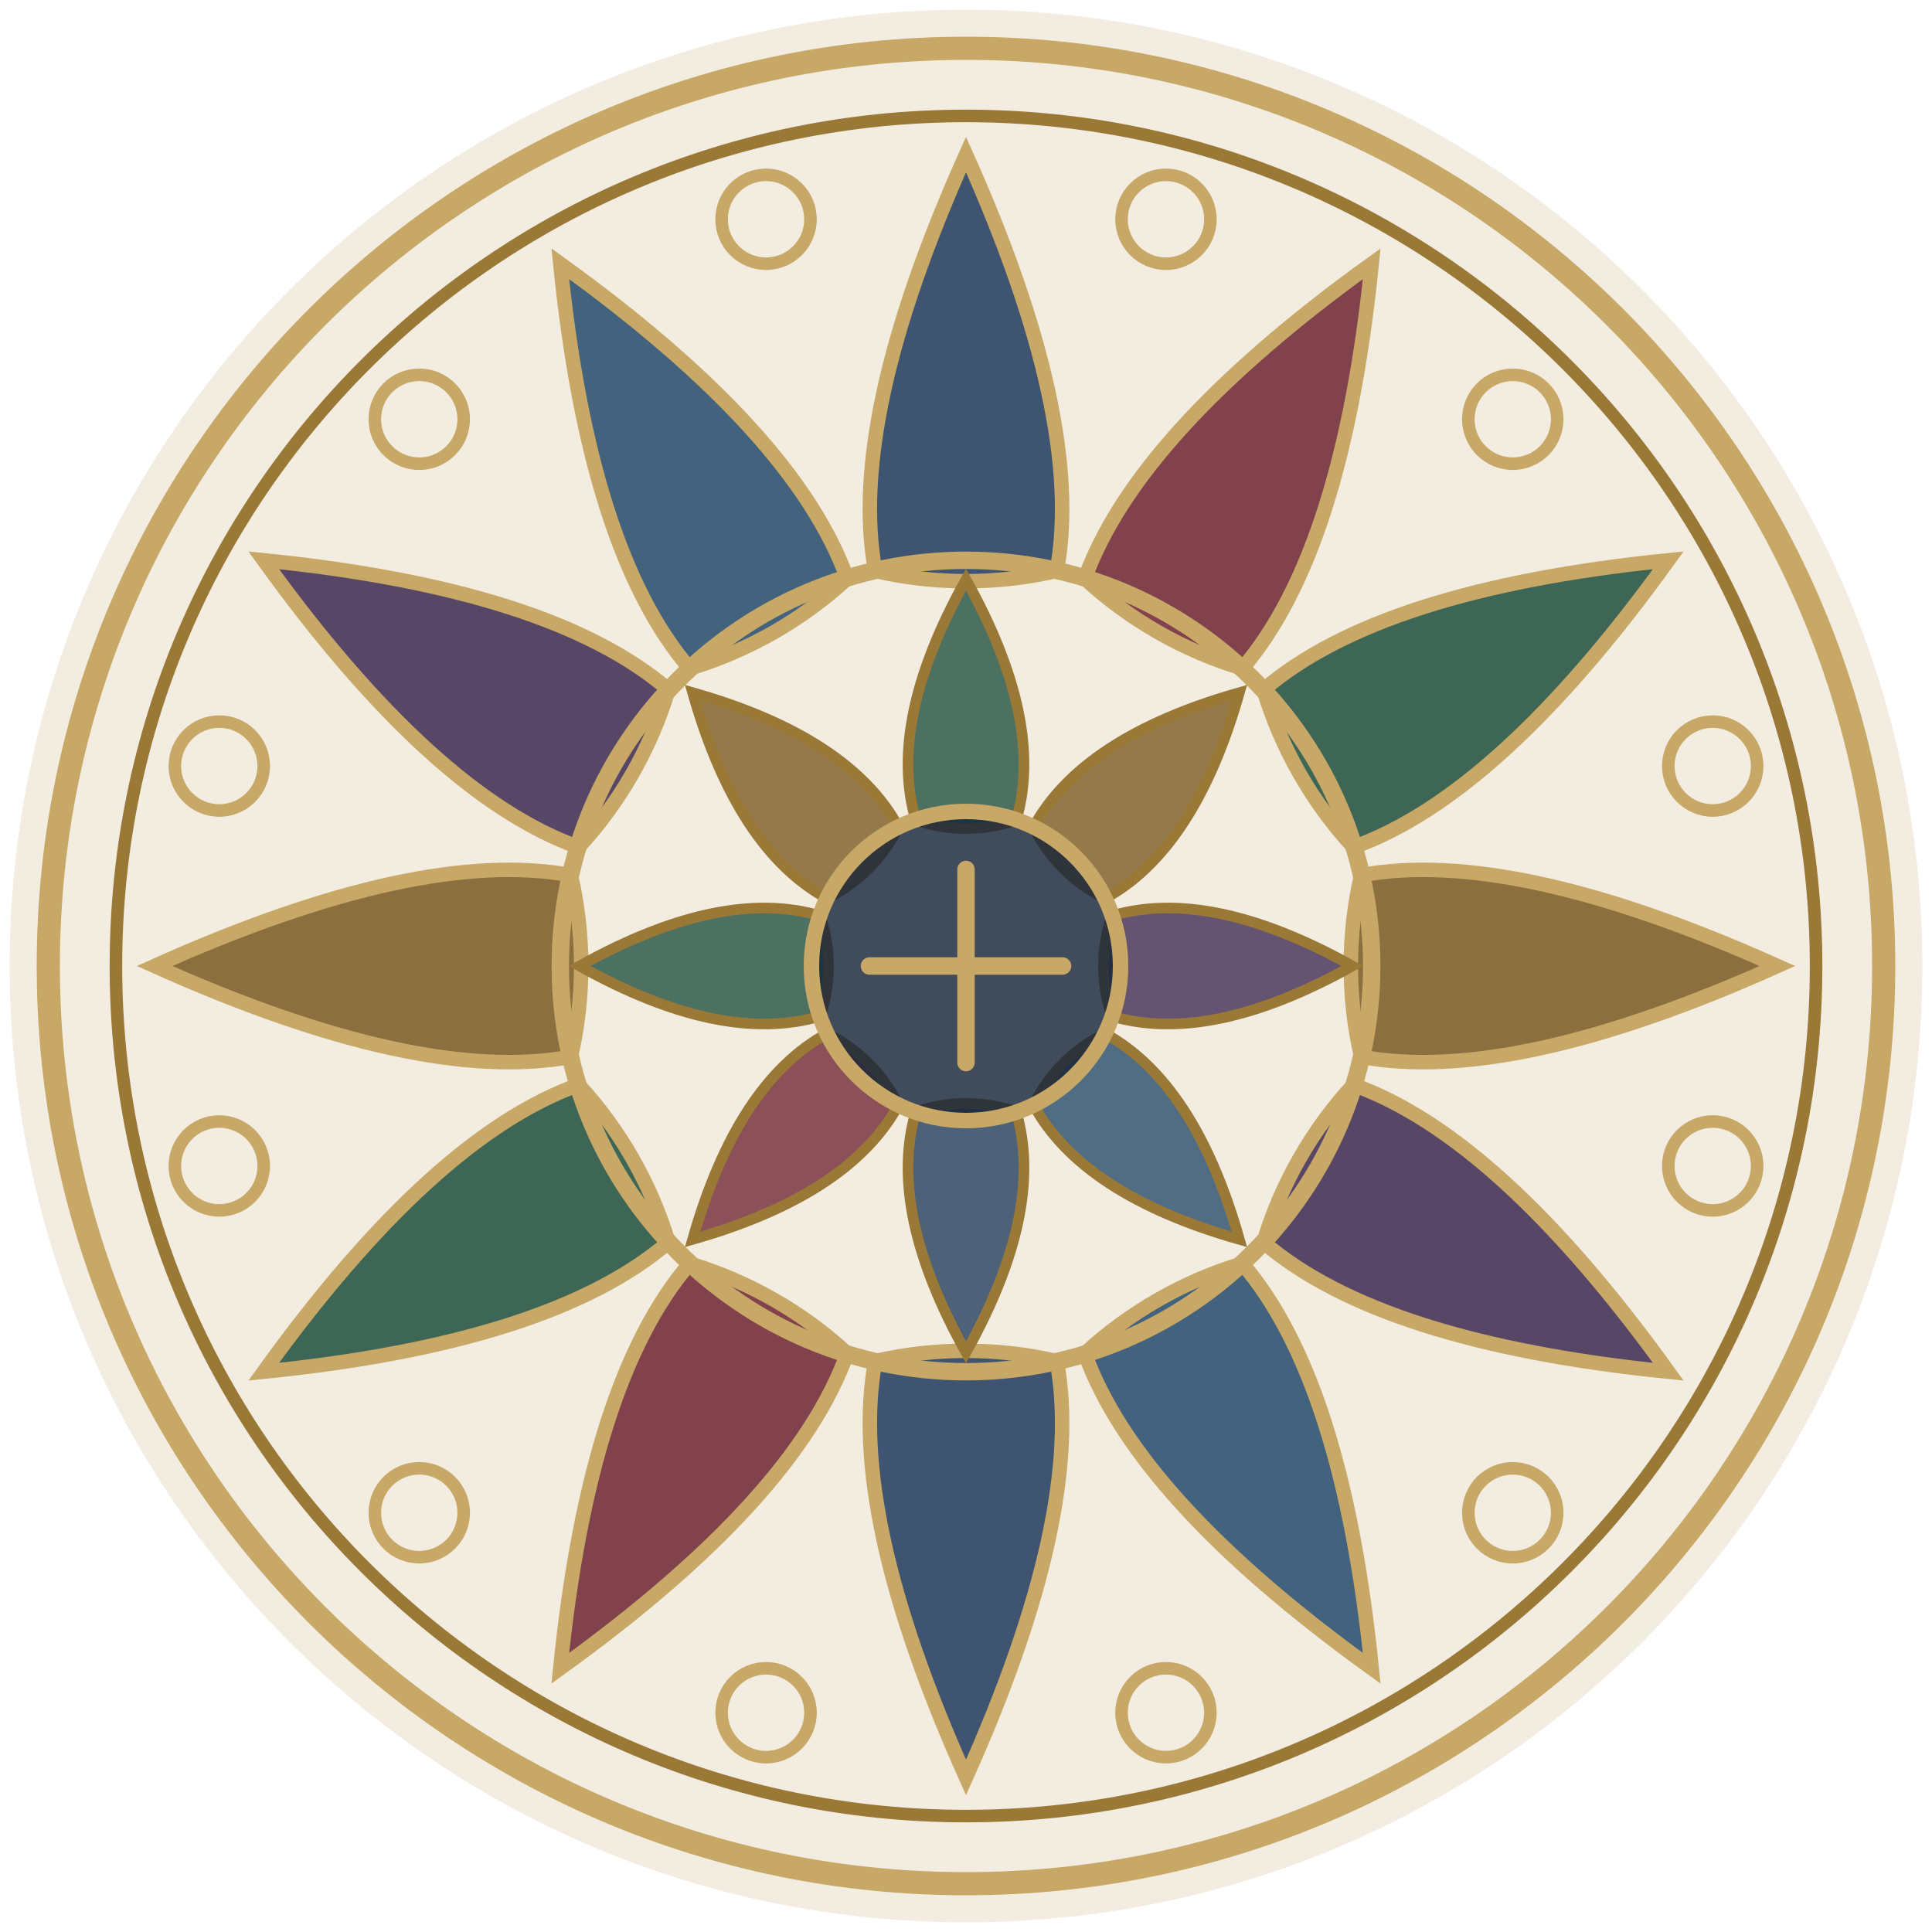
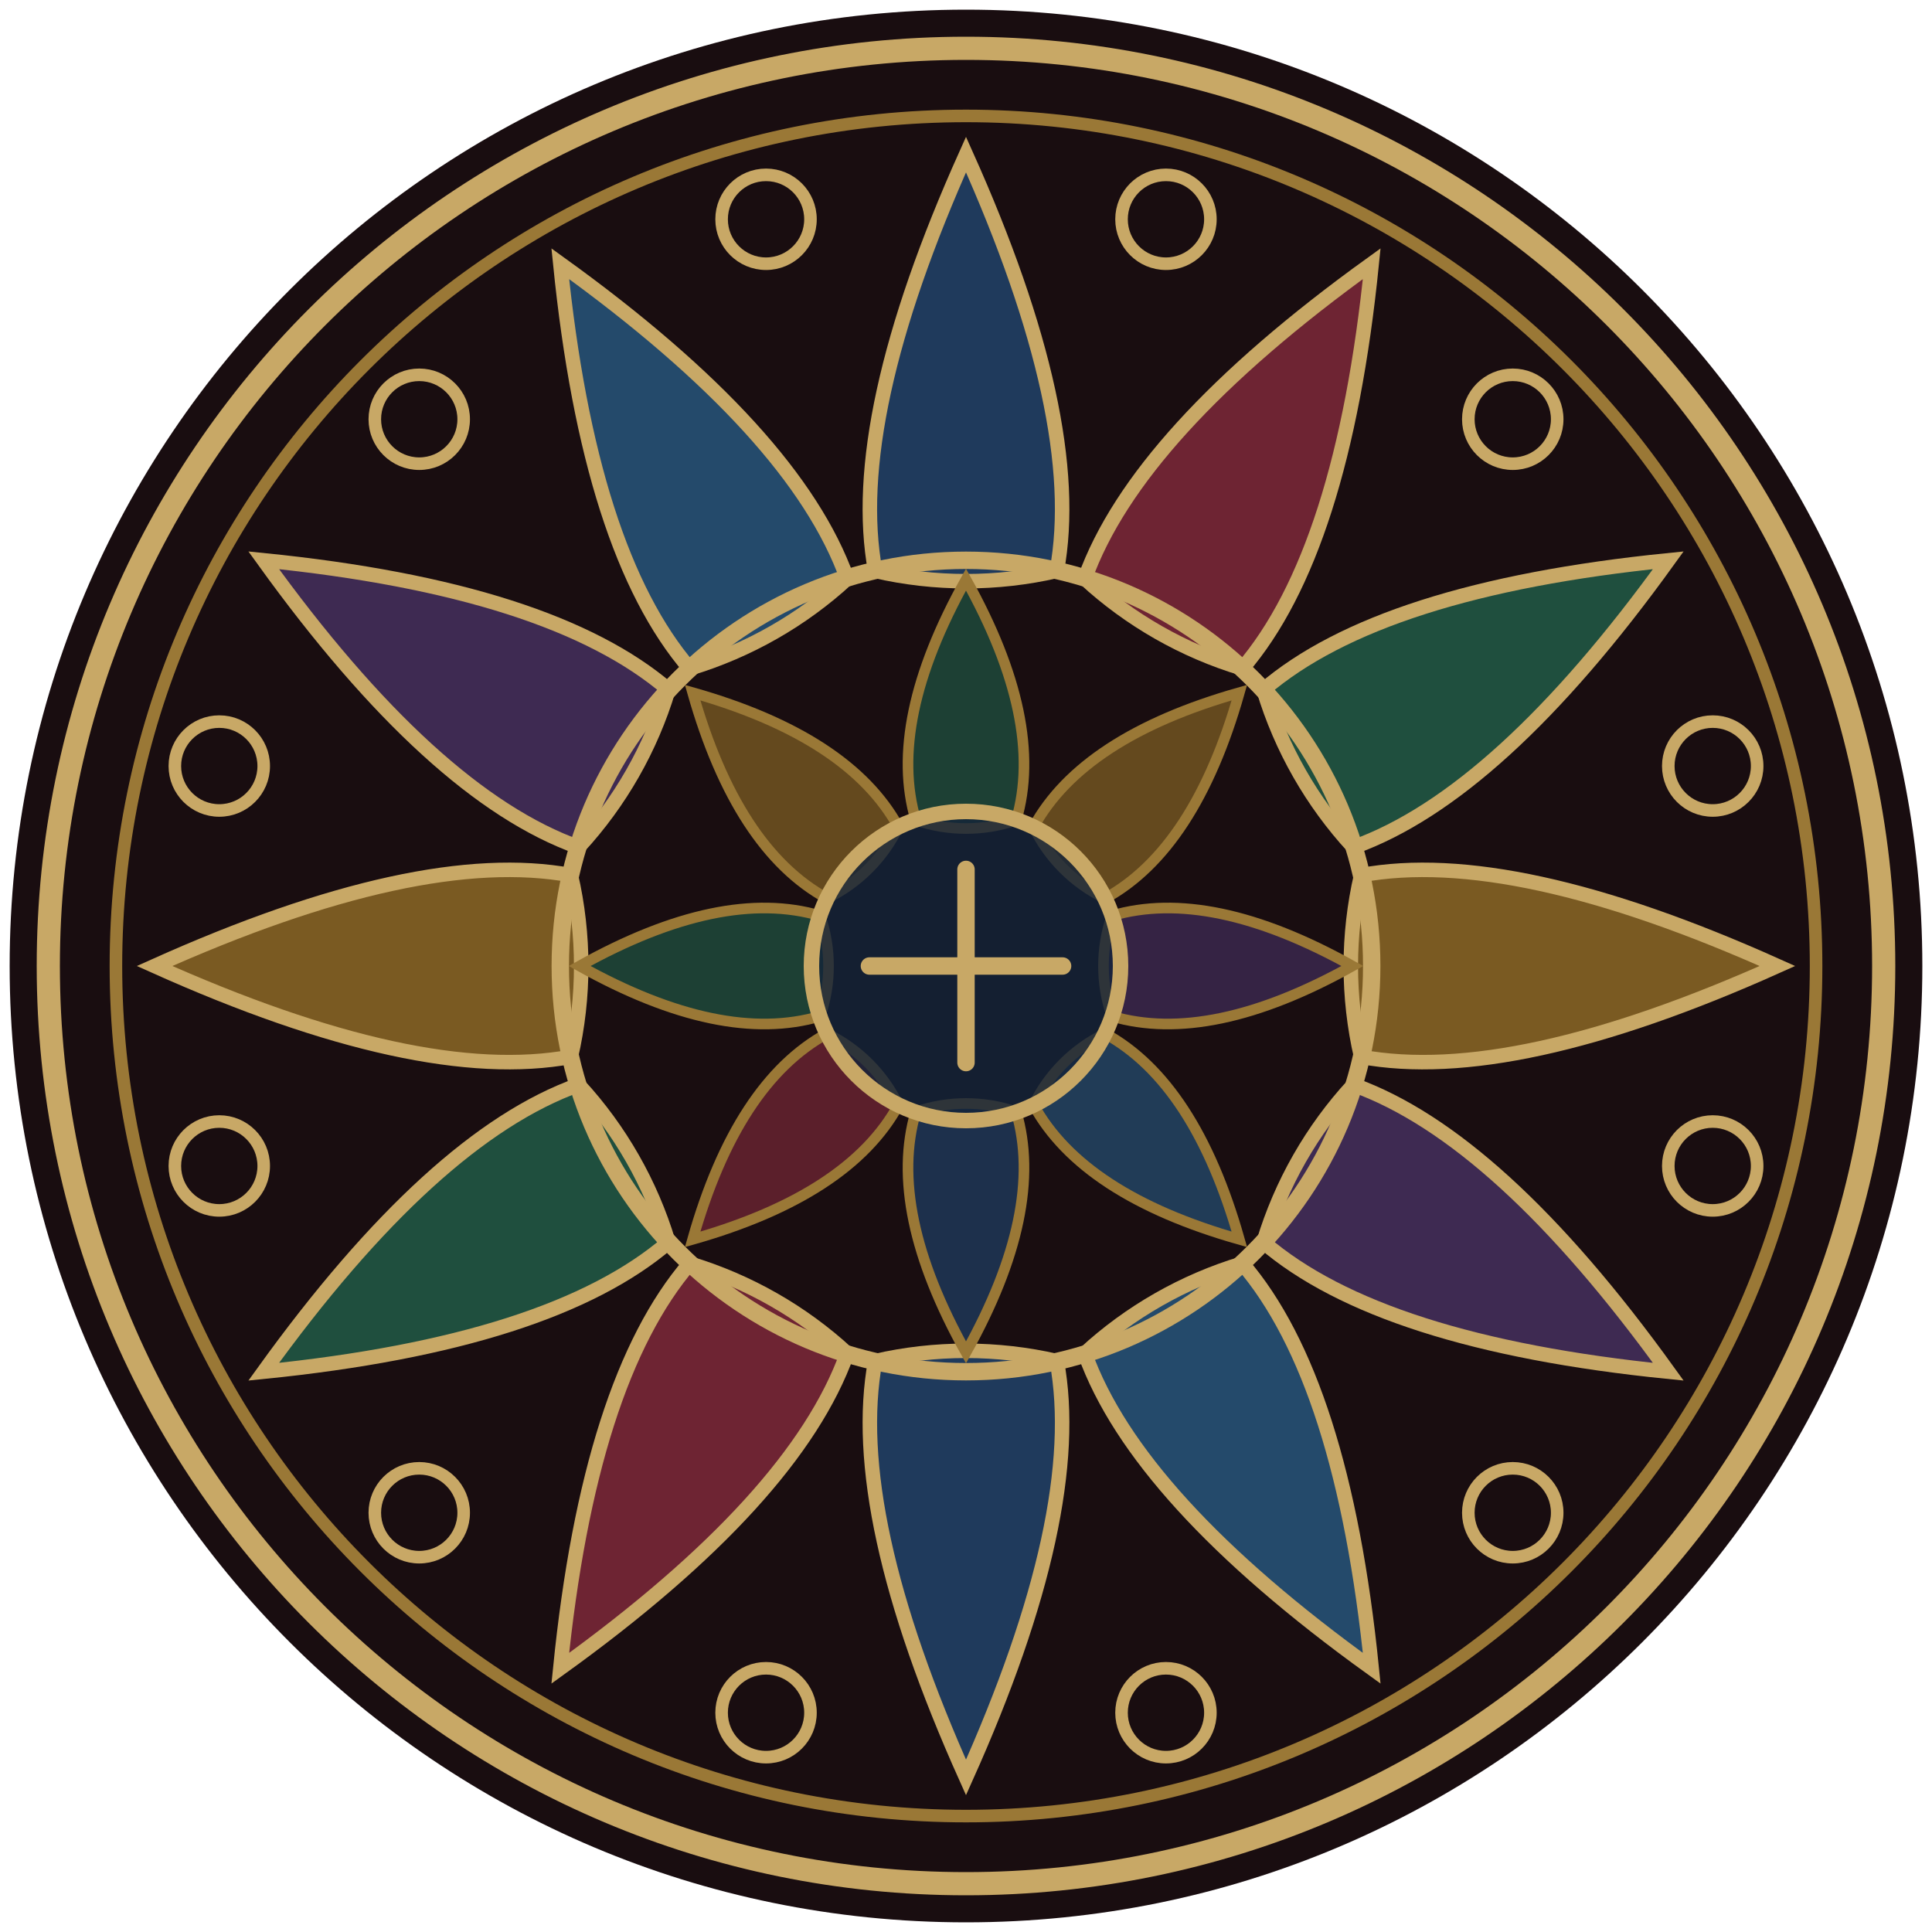
<svg xmlns="http://www.w3.org/2000/svg" viewBox="0 0 200 200">
-   <circle cx="100" cy="100" r="99" fill="#f3ede1" />
+   <circle cx="100" cy="100" r="99" fill="#190d10" />
  <circle cx="100" cy="100" r="95" fill="none" stroke="#c8a866" stroke-width="2.4" />
  <circle cx="100" cy="100" r="88" fill="none" stroke="#9a7836" stroke-width="1.3" />
-   <path d="M90.6,59.1 Q87.7,43.4 100.0,16.0 Q112.3,43.4 109.4,59.1 A42.0,42.0 0 0 1 90.6,59.1 Z" fill="#1f3a5c" fill-opacity="0.85" stroke="#c8a866" stroke-width="1.5" />
-   <path d="M112.3,59.9 Q117.7,44.8 142.0,27.3 Q139.0,57.1 128.6,69.2 A42.0,42.0 0 0 1 112.3,59.9 Z" fill="#6e2433" fill-opacity="0.85" stroke="#c8a866" stroke-width="1.5" />
-   <path d="M130.8,71.4 Q142.9,61.0 172.7,58.0 Q155.2,82.3 140.1,87.7 A42.0,42.0 0 0 1 130.8,71.4 Z" fill="#1f4f3e" fill-opacity="0.85" stroke="#c8a866" stroke-width="1.5" />
-   <path d="M140.9,90.6 Q156.6,87.7 184.0,100.0 Q156.6,112.3 140.9,109.4 A42.0,42.0 0 0 1 140.9,90.6 Z" fill="#7a5a22" fill-opacity="0.85" stroke="#c8a866" stroke-width="1.5" />
-   <path d="M140.1,112.3 Q155.2,117.7 172.7,142.0 Q142.9,139.0 130.8,128.6 A42.0,42.0 0 0 1 140.1,112.3 Z" fill="#3e2a52" fill-opacity="0.85" stroke="#c8a866" stroke-width="1.5" />
-   <path d="M128.6,130.8 Q139.0,142.9 142.0,172.7 Q117.7,155.2 112.3,140.1 A42.0,42.0 0 0 1 128.6,130.8 Z" fill="#244a6b" fill-opacity="0.85" stroke="#c8a866" stroke-width="1.5" />
-   <path d="M109.4,140.9 Q112.3,156.6 100.0,184.0 Q87.7,156.6 90.6,140.9 A42.0,42.0 0 0 1 109.4,140.9 Z" fill="#1f3a5c" fill-opacity="0.85" stroke="#c8a866" stroke-width="1.5" />
-   <path d="M87.7,140.1 Q82.3,155.2 58.0,172.7 Q61.0,142.9 71.4,130.8 A42.0,42.0 0 0 1 87.7,140.1 Z" fill="#6e2433" fill-opacity="0.85" stroke="#c8a866" stroke-width="1.5" />
-   <path d="M69.2,128.6 Q57.1,139.0 27.3,142.0 Q44.8,117.7 59.9,112.3 A42.0,42.0 0 0 1 69.2,128.6 Z" fill="#1f4f3e" fill-opacity="0.85" stroke="#c8a866" stroke-width="1.5" />
-   <path d="M59.1,109.4 Q43.4,112.3 16.0,100.0 Q43.4,87.7 59.1,90.6 A42.0,42.0 0 0 1 59.1,109.4 Z" fill="#7a5a22" fill-opacity="0.85" stroke="#c8a866" stroke-width="1.5" />
-   <path d="M59.9,87.7 Q44.8,82.3 27.3,58.0 Q57.1,61.0 69.2,71.4 A42.0,42.0 0 0 1 59.9,87.7 Z" fill="#3e2a52" fill-opacity="0.85" stroke="#c8a866" stroke-width="1.5" />
-   <path d="M71.4,69.2 Q61.0,57.1 58.0,27.3 Q82.3,44.8 87.7,59.9 A42.0,42.0 0 0 1 71.4,69.2 Z" fill="#244a6b" fill-opacity="0.85" stroke="#c8a866" stroke-width="1.5" />
+   <path d="M90.6,59.1 Q87.7,43.4 100.0,16.0 Q112.3,43.4 109.4,59.1 A42.0,42.0 0 0 1 90.6,59.1 Z" fill="#1f3a5c" fill-opacity="1" stroke="#c8a866" stroke-width="1.5" />
+   <path d="M112.3,59.9 Q117.7,44.8 142.0,27.3 Q139.0,57.1 128.6,69.2 A42.0,42.0 0 0 1 112.3,59.9 Z" fill="#6e2433" fill-opacity="1" stroke="#c8a866" stroke-width="1.5" />
+   <path d="M130.8,71.4 Q142.9,61.0 172.7,58.0 Q155.2,82.3 140.1,87.7 A42.0,42.0 0 0 1 130.8,71.4 Z" fill="#1f4f3e" fill-opacity="1" stroke="#c8a866" stroke-width="1.5" />
+   <path d="M140.9,90.6 Q156.6,87.7 184.0,100.0 Q156.6,112.3 140.9,109.4 A42.0,42.0 0 0 1 140.9,90.6 Z" fill="#7a5a22" fill-opacity="1" stroke="#c8a866" stroke-width="1.5" />
+   <path d="M140.1,112.3 Q155.2,117.7 172.7,142.0 Q142.9,139.0 130.8,128.6 A42.0,42.0 0 0 1 140.1,112.3 Z" fill="#3e2a52" fill-opacity="1" stroke="#c8a866" stroke-width="1.5" />
+   <path d="M128.6,130.8 Q139.0,142.9 142.0,172.7 Q117.7,155.2 112.3,140.1 A42.0,42.0 0 0 1 128.6,130.8 Z" fill="#244a6b" fill-opacity="1" stroke="#c8a866" stroke-width="1.5" />
+   <path d="M109.4,140.9 Q112.3,156.6 100.0,184.0 Q87.7,156.6 90.6,140.9 A42.0,42.0 0 0 1 109.4,140.9 Z" fill="#1f3a5c" fill-opacity="1" stroke="#c8a866" stroke-width="1.5" />
+   <path d="M87.7,140.1 Q82.3,155.2 58.0,172.7 Q61.0,142.9 71.4,130.8 A42.0,42.0 0 0 1 87.7,140.1 Z" fill="#6e2433" fill-opacity="1" stroke="#c8a866" stroke-width="1.5" />
+   <path d="M69.2,128.6 Q57.1,139.0 27.3,142.0 Q44.8,117.7 59.9,112.3 A42.0,42.0 0 0 1 69.2,128.6 Z" fill="#1f4f3e" fill-opacity="1" stroke="#c8a866" stroke-width="1.5" />
+   <path d="M59.1,109.4 Q43.4,112.3 16.0,100.0 Q43.4,87.7 59.1,90.6 A42.0,42.0 0 0 1 59.1,109.4 Z" fill="#7a5a22" fill-opacity="1" stroke="#c8a866" stroke-width="1.5" />
+   <path d="M59.9,87.7 Q44.8,82.3 27.3,58.0 Q57.1,61.0 69.2,71.4 A42.0,42.0 0 0 1 59.9,87.7 Z" fill="#3e2a52" fill-opacity="1" stroke="#c8a866" stroke-width="1.5" />
+   <path d="M71.4,69.2 Q61.0,57.1 58.0,27.3 Q82.3,44.8 87.7,59.9 A42.0,42.0 0 0 1 71.4,69.2 Z" fill="#244a6b" fill-opacity="1" stroke="#c8a866" stroke-width="1.5" />
  <circle cx="120.7" cy="22.7" r="4.6" fill="none" stroke="#c8a866" stroke-width="1.3" />
  <circle cx="156.6" cy="43.4" r="4.6" fill="none" stroke="#c8a866" stroke-width="1.3" />
  <circle cx="177.3" cy="79.3" r="4.6" fill="none" stroke="#c8a866" stroke-width="1.3" />
  <circle cx="177.3" cy="120.7" r="4.6" fill="none" stroke="#c8a866" stroke-width="1.3" />
  <circle cx="156.6" cy="156.6" r="4.6" fill="none" stroke="#c8a866" stroke-width="1.3" />
  <circle cx="120.7" cy="177.3" r="4.6" fill="none" stroke="#c8a866" stroke-width="1.3" />
  <circle cx="79.3" cy="177.3" r="4.6" fill="none" stroke="#c8a866" stroke-width="1.3" />
  <circle cx="43.4" cy="156.6" r="4.6" fill="none" stroke="#c8a866" stroke-width="1.3" />
  <circle cx="22.7" cy="120.7" r="4.6" fill="none" stroke="#c8a866" stroke-width="1.3" />
  <circle cx="22.7" cy="79.3" r="4.6" fill="none" stroke="#c8a866" stroke-width="1.3" />
  <circle cx="43.4" cy="43.4" r="4.6" fill="none" stroke="#c8a866" stroke-width="1.3" />
  <circle cx="79.3" cy="22.7" r="4.6" fill="none" stroke="#c8a866" stroke-width="1.3" />
  <circle cx="100" cy="100" r="42" fill="none" stroke="#c8a866" stroke-width="1.8" />
  <path d="M94.8,84.9 Q91.8,74.7 100.0,60.0 Q108.2,74.7 105.2,84.9 A16.0,16.0 0 0 1 94.8,84.9 Z" fill="#1f4f3e" fill-opacity="0.78" stroke="#9a7836" stroke-width="1.1" />
  <path d="M107.0,85.6 Q112.1,76.3 128.3,71.7 Q123.7,87.9 114.4,93.0 A16.0,16.0 0 0 1 107.0,85.6 Z" fill="#7a5a22" fill-opacity="0.78" stroke="#9a7836" stroke-width="1.1" />
  <path d="M115.1,94.8 Q125.3,91.8 140.0,100.0 Q125.3,108.2 115.1,105.2 A16.0,16.0 0 0 1 115.1,94.8 Z" fill="#3e2a52" fill-opacity="0.78" stroke="#9a7836" stroke-width="1.1" />
  <path d="M114.4,107.0 Q123.7,112.1 128.3,128.3 Q112.1,123.7 107.0,114.4 A16.0,16.0 0 0 1 114.4,107.0 Z" fill="#244a6b" fill-opacity="0.78" stroke="#9a7836" stroke-width="1.1" />
  <path d="M105.2,115.1 Q108.2,125.3 100.0,140.0 Q91.8,125.3 94.8,115.1 A16.0,16.0 0 0 1 105.2,115.1 Z" fill="#1f3a5c" fill-opacity="0.78" stroke="#9a7836" stroke-width="1.1" />
  <path d="M93.0,114.4 Q87.9,123.7 71.7,128.3 Q76.3,112.1 85.6,107.0 A16.0,16.0 0 0 1 93.0,114.4 Z" fill="#6e2433" fill-opacity="0.78" stroke="#9a7836" stroke-width="1.1" />
  <path d="M84.9,105.2 Q74.7,108.2 60.0,100.0 Q74.7,91.8 84.9,94.8 A16.0,16.0 0 0 1 84.9,105.2 Z" fill="#1f4f3e" fill-opacity="0.78" stroke="#9a7836" stroke-width="1.1" />
  <path d="M85.6,93.0 Q76.3,87.9 71.7,71.7 Q87.9,76.3 93.0,85.6 A16.0,16.0 0 0 1 85.6,93.0 Z" fill="#7a5a22" fill-opacity="0.78" stroke="#9a7836" stroke-width="1.1" />
  <circle cx="100" cy="100" r="16" fill="#13243a" fill-opacity="0.8" stroke="#c8a866" stroke-width="1.6" />
  <path d="M100,90 L100,110 M90,100 L110,100" stroke="#c8a866" stroke-width="1.8" stroke-linecap="round" />
</svg>
